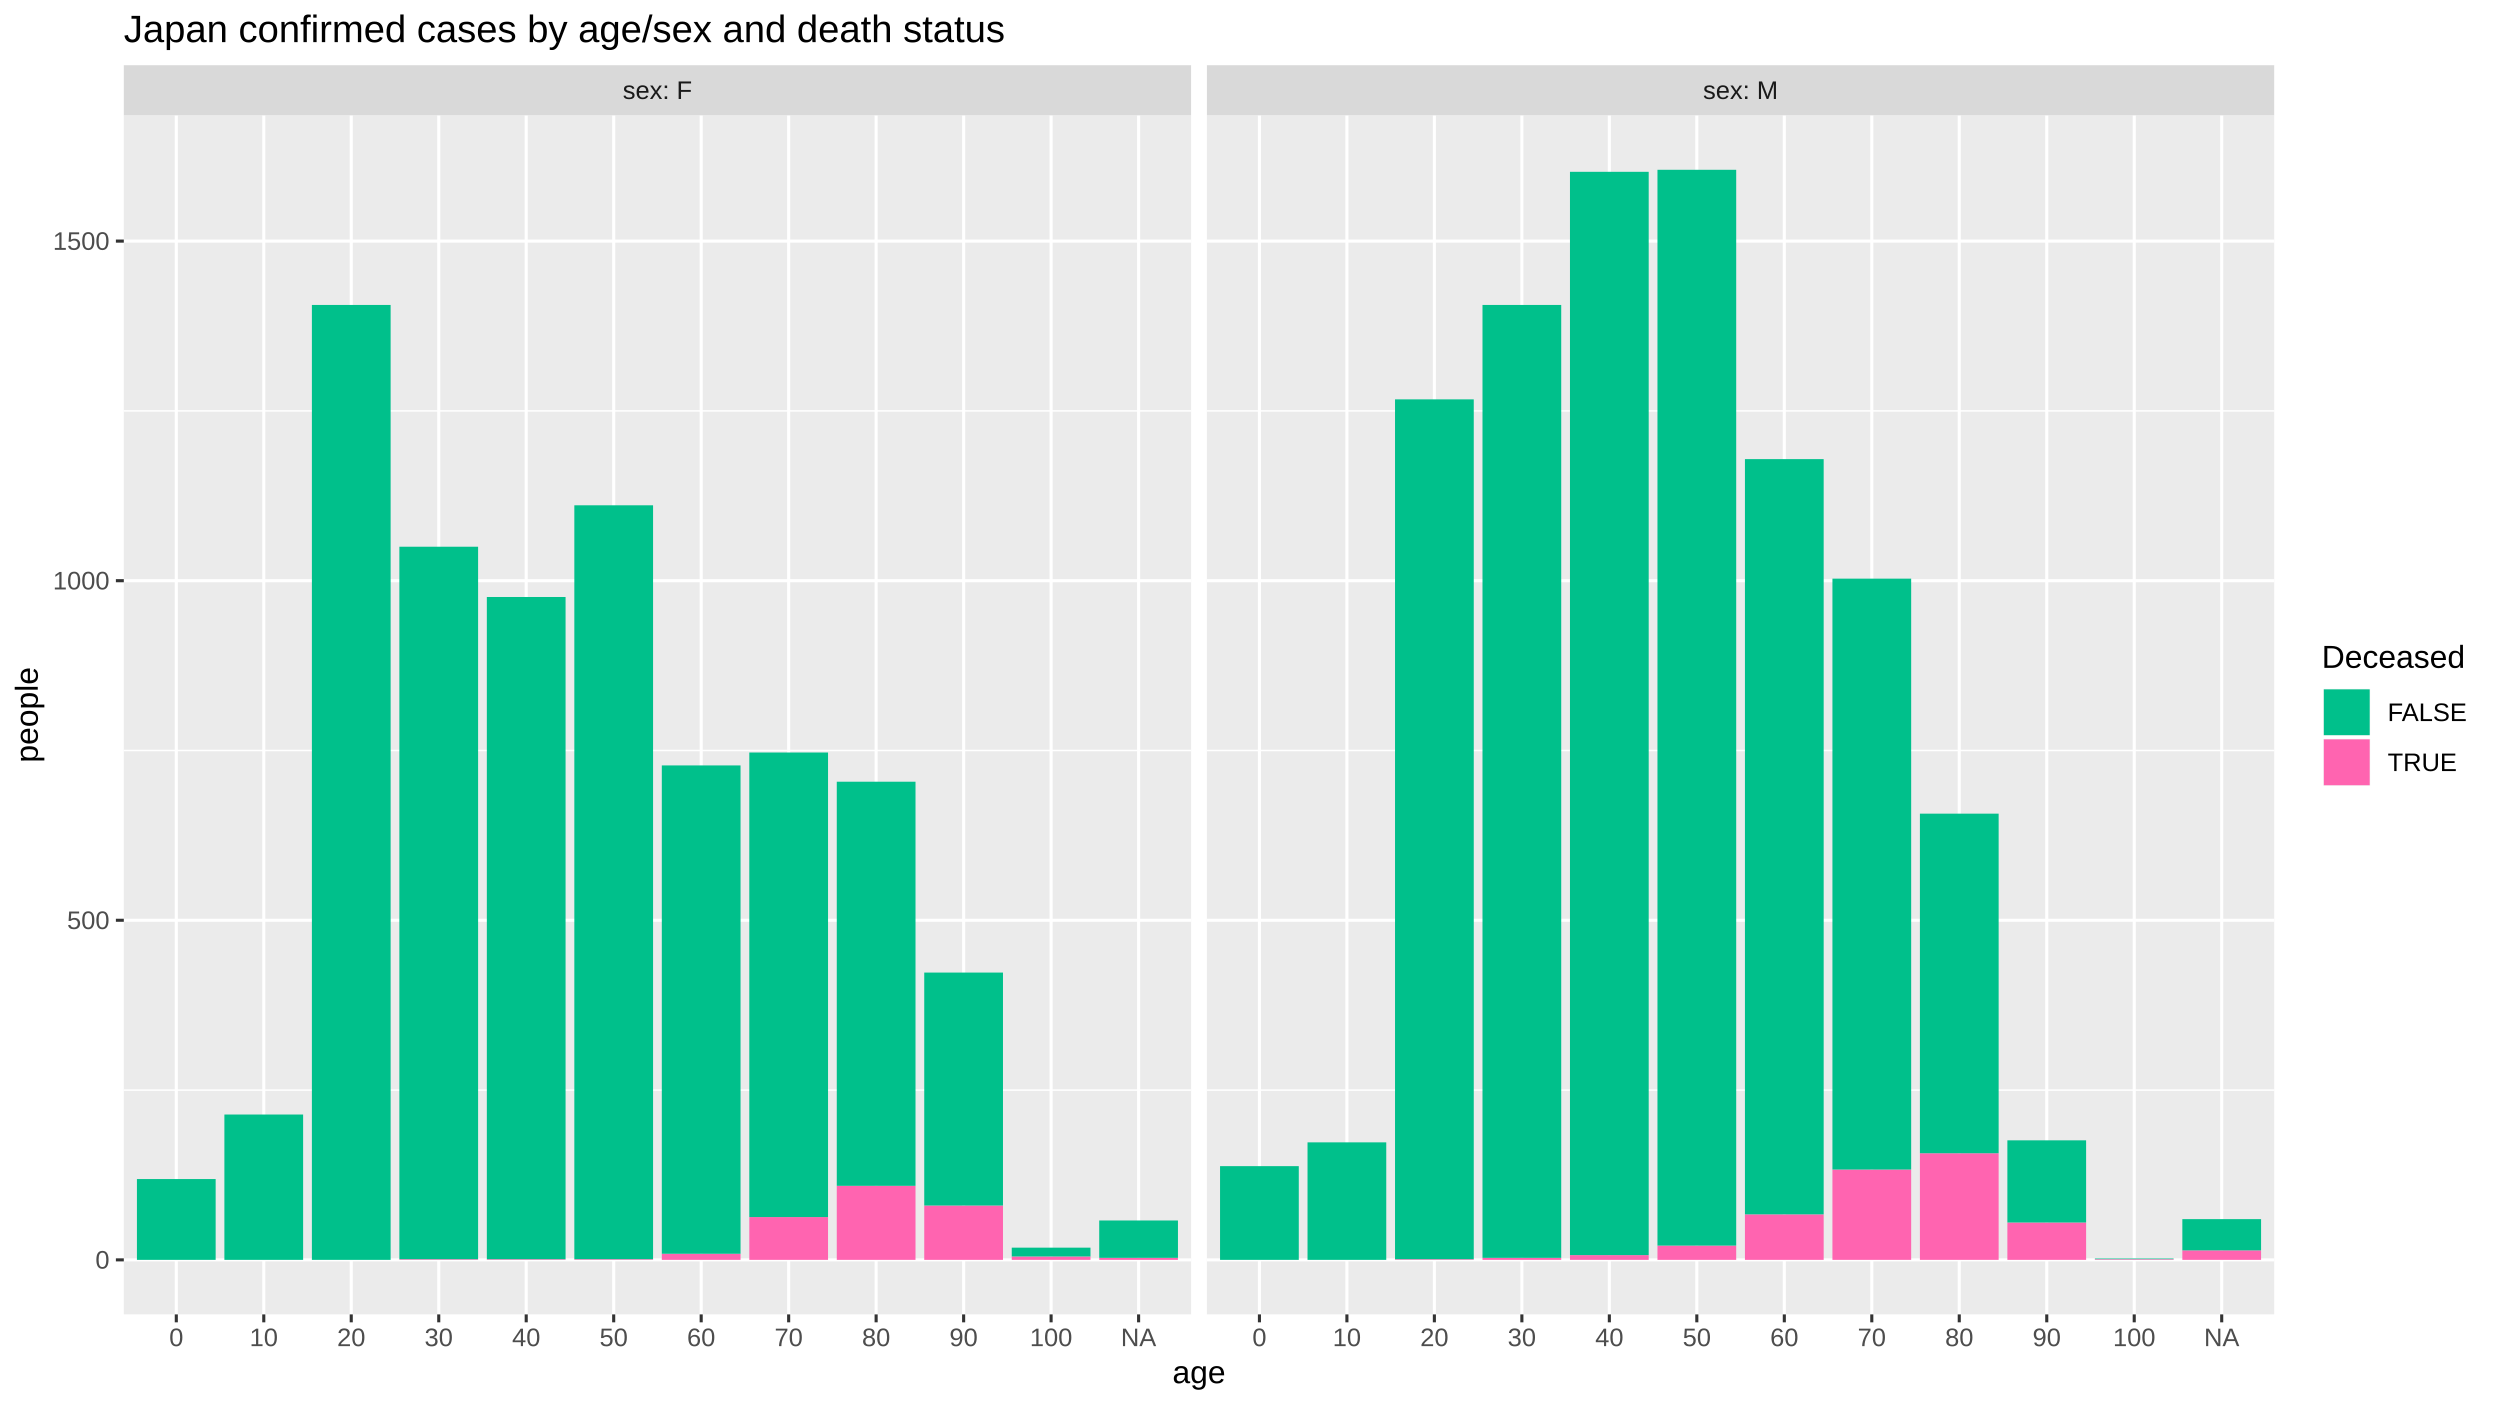
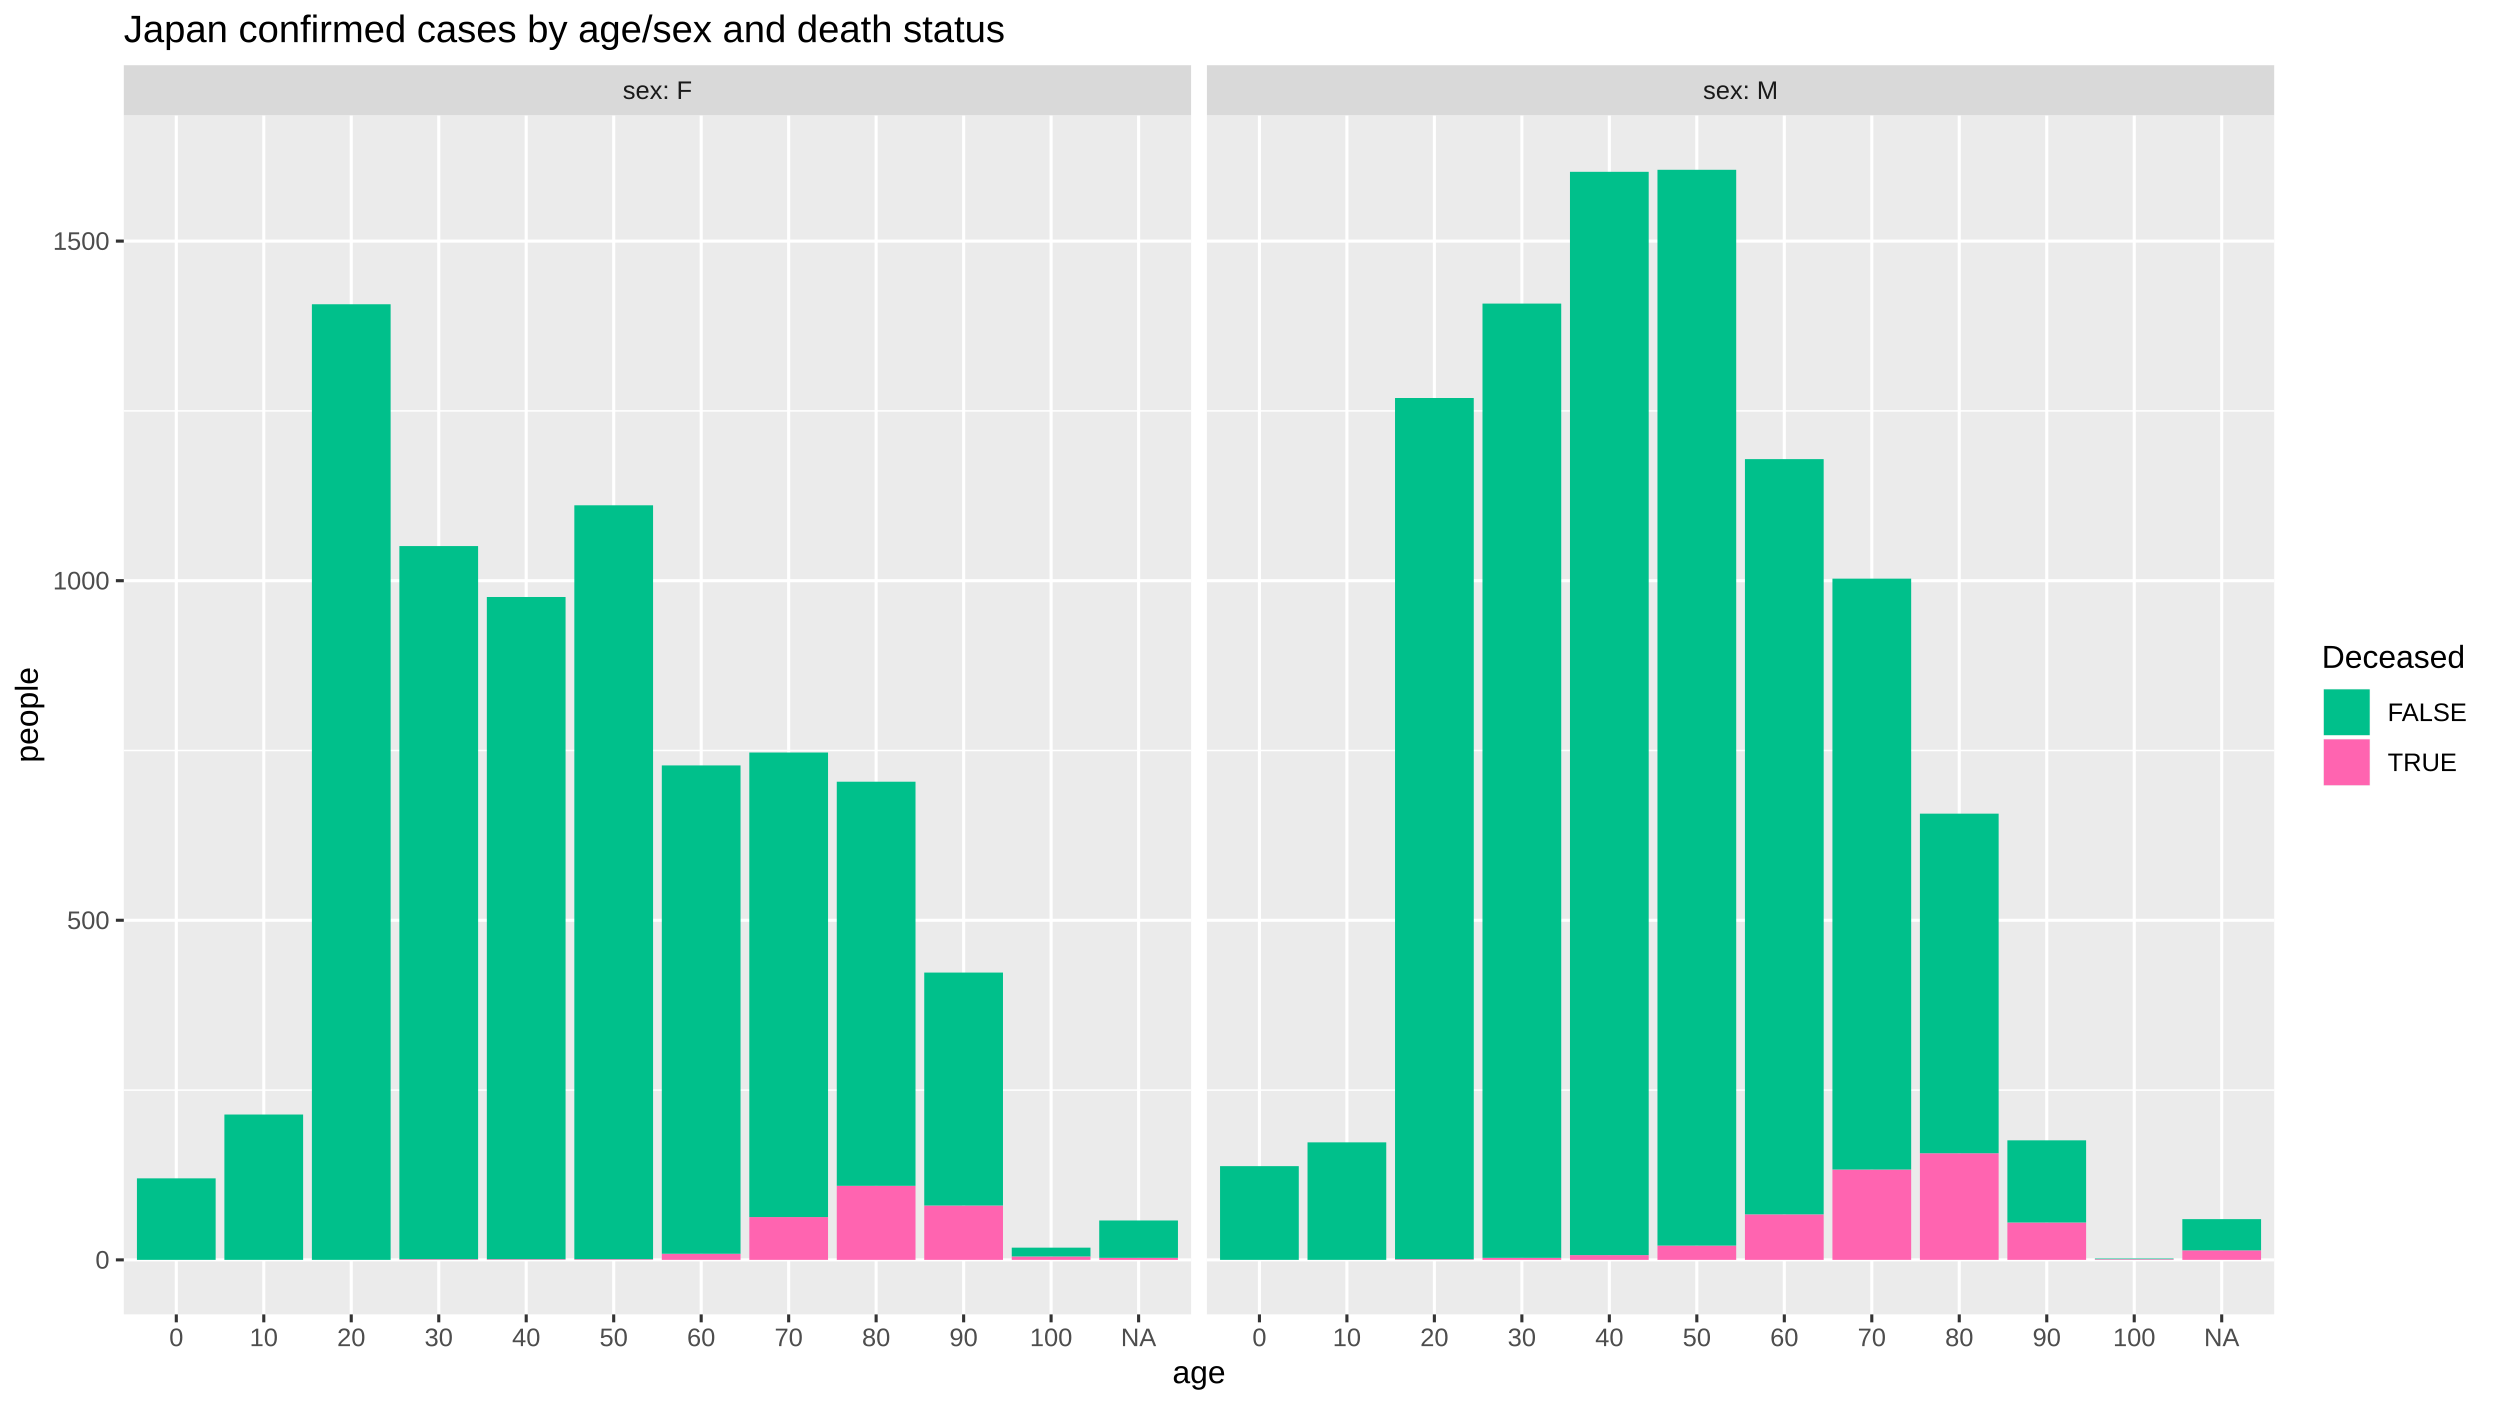
<svg xmlns="http://www.w3.org/2000/svg" viewBox="0 0 864.00 486.00">
  <defs>
    <style type="text/css">
    line, polyline, polygon, path, rect, circle {
      fill: none;
      stroke: #000000;
      stroke-linecap: round;
      stroke-linejoin: round;
      stroke-miterlimit: 10.00;
    }
  </style>
  </defs>
  <rect width="100%" height="100%" style="stroke: none; fill: #FFFFFF;" />
  <rect x="0.00" y="-0" width="864.00" height="486.00" style="stroke-width: 1.07; stroke: #FFFFFF; fill: #FFFFFF;" />
  <defs>
    <clipPath id="cpNDIuNzl8NDExLjY0fDQ1NC4yNXwzOS44NA==">
      <rect x="42.79" y="39.84" width="368.85" height="414.40" />
    </clipPath>
  </defs>
  <rect x="42.79" y="39.84" width="368.85" height="414.40" style="stroke-width: 1.07; stroke: none; fill: #EBEBEB;" clip-path="url(#cpNDIuNzl8NDExLjY0fDQ1NC4yNXwzOS44NA==)" />
  <polyline points="42.79,376.73 411.64,376.73 " style="stroke-width: 0.53; stroke: #FFFFFF; stroke-linecap: butt;" clip-path="url(#cpNDIuNzl8NDExLjY0fDQ1NC4yNXwzOS44NA==)" />
  <polyline points="42.79,259.37 411.64,259.37 " style="stroke-width: 0.53; stroke: #FFFFFF; stroke-linecap: butt;" clip-path="url(#cpNDIuNzl8NDExLjY0fDQ1NC4yNXwzOS44NA==)" />
  <polyline points="42.79,142.01 411.64,142.01 " style="stroke-width: 0.53; stroke: #FFFFFF; stroke-linecap: butt;" clip-path="url(#cpNDIuNzl8NDExLjY0fDQ1NC4yNXwzOS44NA==)" />
  <polyline points="42.79,435.41 411.64,435.41 " style="stroke-width: 1.07; stroke: #FFFFFF; stroke-linecap: butt;" clip-path="url(#cpNDIuNzl8NDExLjY0fDQ1NC4yNXwzOS44NA==)" />
  <polyline points="42.79,318.05 411.64,318.05 " style="stroke-width: 1.07; stroke: #FFFFFF; stroke-linecap: butt;" clip-path="url(#cpNDIuNzl8NDExLjY0fDQ1NC4yNXwzOS44NA==)" />
  <polyline points="42.79,200.69 411.64,200.69 " style="stroke-width: 1.07; stroke: #FFFFFF; stroke-linecap: butt;" clip-path="url(#cpNDIuNzl8NDExLjY0fDQ1NC4yNXwzOS44NA==)" />
  <polyline points="42.79,83.32 411.64,83.32 " style="stroke-width: 1.07; stroke: #FFFFFF; stroke-linecap: butt;" clip-path="url(#cpNDIuNzl8NDExLjY0fDQ1NC4yNXwzOS44NA==)" />
  <polyline points="60.93,454.25 60.93,39.84 " style="stroke-width: 1.07; stroke: #FFFFFF; stroke-linecap: butt;" clip-path="url(#cpNDIuNzl8NDExLjY0fDQ1NC4yNXwzOS44NA==)" />
  <polyline points="91.16,454.25 91.16,39.84 " style="stroke-width: 1.07; stroke: #FFFFFF; stroke-linecap: butt;" clip-path="url(#cpNDIuNzl8NDExLjY0fDQ1NC4yNXwzOS44NA==)" />
  <polyline points="121.39,454.25 121.39,39.84 " style="stroke-width: 1.07; stroke: #FFFFFF; stroke-linecap: butt;" clip-path="url(#cpNDIuNzl8NDExLjY0fDQ1NC4yNXwzOS44NA==)" />
  <polyline points="151.63,454.25 151.63,39.84 " style="stroke-width: 1.07; stroke: #FFFFFF; stroke-linecap: butt;" clip-path="url(#cpNDIuNzl8NDExLjY0fDQ1NC4yNXwzOS44NA==)" />
  <polyline points="181.86,454.25 181.86,39.84 " style="stroke-width: 1.07; stroke: #FFFFFF; stroke-linecap: butt;" clip-path="url(#cpNDIuNzl8NDExLjY0fDQ1NC4yNXwzOS44NA==)" />
  <polyline points="212.09,454.25 212.09,39.84 " style="stroke-width: 1.07; stroke: #FFFFFF; stroke-linecap: butt;" clip-path="url(#cpNDIuNzl8NDExLjY0fDQ1NC4yNXwzOS44NA==)" />
  <polyline points="242.33,454.25 242.33,39.84 " style="stroke-width: 1.07; stroke: #FFFFFF; stroke-linecap: butt;" clip-path="url(#cpNDIuNzl8NDExLjY0fDQ1NC4yNXwzOS44NA==)" />
  <polyline points="272.56,454.25 272.56,39.84 " style="stroke-width: 1.07; stroke: #FFFFFF; stroke-linecap: butt;" clip-path="url(#cpNDIuNzl8NDExLjY0fDQ1NC4yNXwzOS44NA==)" />
  <polyline points="302.79,454.25 302.79,39.84 " style="stroke-width: 1.07; stroke: #FFFFFF; stroke-linecap: butt;" clip-path="url(#cpNDIuNzl8NDExLjY0fDQ1NC4yNXwzOS44NA==)" />
  <polyline points="333.03,454.25 333.03,39.84 " style="stroke-width: 1.07; stroke: #FFFFFF; stroke-linecap: butt;" clip-path="url(#cpNDIuNzl8NDExLjY0fDQ1NC4yNXwzOS44NA==)" />
  <polyline points="363.26,454.25 363.26,39.84 " style="stroke-width: 1.07; stroke: #FFFFFF; stroke-linecap: butt;" clip-path="url(#cpNDIuNzl8NDExLjY0fDQ1NC4yNXwzOS44NA==)" />
  <polyline points="393.50,454.25 393.50,39.84 " style="stroke-width: 1.07; stroke: #FFFFFF; stroke-linecap: butt;" clip-path="url(#cpNDIuNzl8NDExLjY0fDQ1NC4yNXwzOS44NA==)" />
-   <rect x="47.32" y="407.48" width="27.21" height="27.93" style="stroke-width: 1.07; stroke: none; stroke-linecap: butt; fill: #00C08B;" clip-path="url(#cpNDIuNzl8NDExLjY0fDQ1NC4yNXwzOS44NA==)" />
+   <rect x="47.32" y="407.24" width="27.21" height="28.17" style="stroke-width: 1.07; stroke: none; stroke-linecap: butt; fill: #00C08B;" clip-path="url(#cpNDIuNzl8NDExLjY0fDQ1NC4yNXwzOS44NA==)" />
  <rect x="77.55" y="385.18" width="27.21" height="50.23" style="stroke-width: 1.07; stroke: none; stroke-linecap: butt; fill: #00C08B;" clip-path="url(#cpNDIuNzl8NDExLjY0fDQ1NC4yNXwzOS44NA==)" />
-   <rect x="107.79" y="105.39" width="27.21" height="330.02" style="stroke-width: 1.07; stroke: none; stroke-linecap: butt; fill: #00C08B;" clip-path="url(#cpNDIuNzl8NDExLjY0fDQ1NC4yNXwzOS44NA==)" />
+   <rect x="107.79" y="105.15" width="27.21" height="330.26" style="stroke-width: 1.07; stroke: none; stroke-linecap: butt; fill: #00C08B;" clip-path="url(#cpNDIuNzl8NDExLjY0fDQ1NC4yNXwzOS44NA==)" />
  <rect x="138.02" y="435.18" width="27.21" height="0.23" style="stroke-width: 1.07; stroke: none; stroke-linecap: butt; fill: #FF64B0;" clip-path="url(#cpNDIuNzl8NDExLjY0fDQ1NC4yNXwzOS44NA==)" />
-   <rect x="138.02" y="188.95" width="27.21" height="246.23" style="stroke-width: 1.07; stroke: none; stroke-linecap: butt; fill: #00C08B;" clip-path="url(#cpNDIuNzl8NDExLjY0fDQ1NC4yNXwzOS44NA==)" />
+   <rect x="138.02" y="188.72" width="27.21" height="246.46" style="stroke-width: 1.07; stroke: none; stroke-linecap: butt; fill: #00C08B;" clip-path="url(#cpNDIuNzl8NDExLjY0fDQ1NC4yNXwzOS44NA==)" />
  <rect x="168.25" y="435.18" width="27.21" height="0.23" style="stroke-width: 1.07; stroke: none; stroke-linecap: butt; fill: #FF64B0;" clip-path="url(#cpNDIuNzl8NDExLjY0fDQ1NC4yNXwzOS44NA==)" />
  <rect x="168.25" y="206.32" width="27.21" height="228.86" style="stroke-width: 1.07; stroke: none; stroke-linecap: butt; fill: #00C08B;" clip-path="url(#cpNDIuNzl8NDExLjY0fDQ1NC4yNXwzOS44NA==)" />
  <rect x="198.49" y="435.18" width="27.21" height="0.23" style="stroke-width: 1.07; stroke: none; stroke-linecap: butt; fill: #FF64B0;" clip-path="url(#cpNDIuNzl8NDExLjY0fDQ1NC4yNXwzOS44NA==)" />
  <rect x="198.49" y="174.63" width="27.21" height="260.54" style="stroke-width: 1.07; stroke: none; stroke-linecap: butt; fill: #00C08B;" clip-path="url(#cpNDIuNzl8NDExLjY0fDQ1NC4yNXwzOS44NA==)" />
  <rect x="228.72" y="433.30" width="27.21" height="2.11" style="stroke-width: 1.07; stroke: none; stroke-linecap: butt; fill: #FF64B0;" clip-path="url(#cpNDIuNzl8NDExLjY0fDQ1NC4yNXwzOS44NA==)" />
  <rect x="228.72" y="264.53" width="27.21" height="168.77" style="stroke-width: 1.07; stroke: none; stroke-linecap: butt; fill: #00C08B;" clip-path="url(#cpNDIuNzl8NDExLjY0fDQ1NC4yNXwzOS44NA==)" />
  <rect x="258.96" y="420.62" width="27.21" height="14.79" style="stroke-width: 1.07; stroke: none; stroke-linecap: butt; fill: #FF64B0;" clip-path="url(#cpNDIuNzl8NDExLjY0fDQ1NC4yNXwzOS44NA==)" />
  <rect x="258.96" y="260.07" width="27.21" height="160.55" style="stroke-width: 1.07; stroke: none; stroke-linecap: butt; fill: #00C08B;" clip-path="url(#cpNDIuNzl8NDExLjY0fDQ1NC4yNXwzOS44NA==)" />
  <rect x="289.19" y="409.83" width="27.21" height="25.58" style="stroke-width: 1.07; stroke: none; stroke-linecap: butt; fill: #FF64B0;" clip-path="url(#cpNDIuNzl8NDExLjY0fDQ1NC4yNXwzOS44NA==)" />
  <rect x="289.19" y="270.16" width="27.21" height="139.66" style="stroke-width: 1.07; stroke: none; stroke-linecap: butt; fill: #00C08B;" clip-path="url(#cpNDIuNzl8NDExLjY0fDQ1NC4yNXwzOS44NA==)" />
  <rect x="319.42" y="416.63" width="27.21" height="18.78" style="stroke-width: 1.07; stroke: none; stroke-linecap: butt; fill: #FF64B0;" clip-path="url(#cpNDIuNzl8NDExLjY0fDQ1NC4yNXwzOS44NA==)" />
  <rect x="319.42" y="336.12" width="27.21" height="80.51" style="stroke-width: 1.07; stroke: none; stroke-linecap: butt; fill: #00C08B;" clip-path="url(#cpNDIuNzl8NDExLjY0fDQ1NC4yNXwzOS44NA==)" />
  <rect x="349.66" y="434.24" width="27.21" height="1.17" style="stroke-width: 1.07; stroke: none; stroke-linecap: butt; fill: #FF64B0;" clip-path="url(#cpNDIuNzl8NDExLjY0fDQ1NC4yNXwzOS44NA==)" />
  <rect x="349.66" y="431.19" width="27.21" height="3.05" style="stroke-width: 1.07; stroke: none; stroke-linecap: butt; fill: #00C08B;" clip-path="url(#cpNDIuNzl8NDExLjY0fDQ1NC4yNXwzOS44NA==)" />
  <rect x="379.89" y="434.71" width="27.21" height="0.70" style="stroke-width: 1.07; stroke: none; stroke-linecap: butt; fill: #FF64B0;" clip-path="url(#cpNDIuNzl8NDExLjY0fDQ1NC4yNXwzOS44NA==)" />
  <rect x="379.89" y="421.80" width="27.21" height="12.91" style="stroke-width: 1.07; stroke: none; stroke-linecap: butt; fill: #00C08B;" clip-path="url(#cpNDIuNzl8NDExLjY0fDQ1NC4yNXwzOS44NA==)" />
  <defs>
    <clipPath id="cpMC4wMHw4NjQuMDB8NDg2LjAwfDAuMDA=">
      <rect x="0.00" y="0.00" width="864.00" height="486.00" />
    </clipPath>
  </defs>
  <defs>
    <clipPath id="cpNDE3LjExfDc4NS45N3w0NTQuMjV8MzkuODQ=">
      <rect x="417.11" y="39.84" width="368.85" height="414.40" />
    </clipPath>
  </defs>
  <rect x="417.11" y="39.84" width="368.85" height="414.40" style="stroke-width: 1.07; stroke: none; fill: #EBEBEB;" clip-path="url(#cpNDE3LjExfDc4NS45N3w0NTQuMjV8MzkuODQ=)" />
  <polyline points="417.11,376.73 785.97,376.73 " style="stroke-width: 0.53; stroke: #FFFFFF; stroke-linecap: butt;" clip-path="url(#cpNDE3LjExfDc4NS45N3w0NTQuMjV8MzkuODQ=)" />
  <polyline points="417.11,259.37 785.97,259.37 " style="stroke-width: 0.53; stroke: #FFFFFF; stroke-linecap: butt;" clip-path="url(#cpNDE3LjExfDc4NS45N3w0NTQuMjV8MzkuODQ=)" />
  <polyline points="417.11,142.01 785.97,142.01 " style="stroke-width: 0.53; stroke: #FFFFFF; stroke-linecap: butt;" clip-path="url(#cpNDE3LjExfDc4NS45N3w0NTQuMjV8MzkuODQ=)" />
  <polyline points="417.11,435.41 785.97,435.41 " style="stroke-width: 1.07; stroke: #FFFFFF; stroke-linecap: butt;" clip-path="url(#cpNDE3LjExfDc4NS45N3w0NTQuMjV8MzkuODQ=)" />
  <polyline points="417.11,318.05 785.97,318.05 " style="stroke-width: 1.07; stroke: #FFFFFF; stroke-linecap: butt;" clip-path="url(#cpNDE3LjExfDc4NS45N3w0NTQuMjV8MzkuODQ=)" />
  <polyline points="417.11,200.69 785.97,200.69 " style="stroke-width: 1.07; stroke: #FFFFFF; stroke-linecap: butt;" clip-path="url(#cpNDE3LjExfDc4NS45N3w0NTQuMjV8MzkuODQ=)" />
  <polyline points="417.11,83.32 785.97,83.32 " style="stroke-width: 1.07; stroke: #FFFFFF; stroke-linecap: butt;" clip-path="url(#cpNDE3LjExfDc4NS45N3w0NTQuMjV8MzkuODQ=)" />
  <polyline points="435.26,454.25 435.26,39.84 " style="stroke-width: 1.07; stroke: #FFFFFF; stroke-linecap: butt;" clip-path="url(#cpNDE3LjExfDc4NS45N3w0NTQuMjV8MzkuODQ=)" />
  <polyline points="465.49,454.25 465.49,39.84 " style="stroke-width: 1.07; stroke: #FFFFFF; stroke-linecap: butt;" clip-path="url(#cpNDE3LjExfDc4NS45N3w0NTQuMjV8MzkuODQ=)" />
  <polyline points="495.72,454.25 495.72,39.84 " style="stroke-width: 1.07; stroke: #FFFFFF; stroke-linecap: butt;" clip-path="url(#cpNDE3LjExfDc4NS45N3w0NTQuMjV8MzkuODQ=)" />
  <polyline points="525.96,454.25 525.96,39.84 " style="stroke-width: 1.07; stroke: #FFFFFF; stroke-linecap: butt;" clip-path="url(#cpNDE3LjExfDc4NS45N3w0NTQuMjV8MzkuODQ=)" />
  <polyline points="556.19,454.25 556.19,39.84 " style="stroke-width: 1.07; stroke: #FFFFFF; stroke-linecap: butt;" clip-path="url(#cpNDE3LjExfDc4NS45N3w0NTQuMjV8MzkuODQ=)" />
  <polyline points="586.42,454.25 586.42,39.84 " style="stroke-width: 1.07; stroke: #FFFFFF; stroke-linecap: butt;" clip-path="url(#cpNDE3LjExfDc4NS45N3w0NTQuMjV8MzkuODQ=)" />
  <polyline points="616.66,454.25 616.66,39.84 " style="stroke-width: 1.07; stroke: #FFFFFF; stroke-linecap: butt;" clip-path="url(#cpNDE3LjExfDc4NS45N3w0NTQuMjV8MzkuODQ=)" />
  <polyline points="646.89,454.25 646.89,39.84 " style="stroke-width: 1.07; stroke: #FFFFFF; stroke-linecap: butt;" clip-path="url(#cpNDE3LjExfDc4NS45N3w0NTQuMjV8MzkuODQ=)" />
  <polyline points="677.12,454.25 677.12,39.84 " style="stroke-width: 1.07; stroke: #FFFFFF; stroke-linecap: butt;" clip-path="url(#cpNDE3LjExfDc4NS45N3w0NTQuMjV8MzkuODQ=)" />
  <polyline points="707.36,454.25 707.36,39.84 " style="stroke-width: 1.07; stroke: #FFFFFF; stroke-linecap: butt;" clip-path="url(#cpNDE3LjExfDc4NS45N3w0NTQuMjV8MzkuODQ=)" />
  <polyline points="737.59,454.25 737.59,39.84 " style="stroke-width: 1.07; stroke: #FFFFFF; stroke-linecap: butt;" clip-path="url(#cpNDE3LjExfDc4NS45N3w0NTQuMjV8MzkuODQ=)" />
  <polyline points="767.82,454.25 767.82,39.84 " style="stroke-width: 1.07; stroke: #FFFFFF; stroke-linecap: butt;" clip-path="url(#cpNDE3LjExfDc4NS45N3w0NTQuMjV8MzkuODQ=)" />
  <rect x="421.65" y="403.02" width="27.21" height="32.39" style="stroke-width: 1.07; stroke: none; stroke-linecap: butt; fill: #00C08B;" clip-path="url(#cpNDE3LjExfDc4NS45N3w0NTQuMjV8MzkuODQ=)" />
  <rect x="451.88" y="394.80" width="27.21" height="40.61" style="stroke-width: 1.07; stroke: none; stroke-linecap: butt; fill: #00C08B;" clip-path="url(#cpNDE3LjExfDc4NS45N3w0NTQuMjV8MzkuODQ=)" />
  <rect x="482.12" y="435.18" width="27.21" height="0.23" style="stroke-width: 1.07; stroke: none; stroke-linecap: butt; fill: #FF64B0;" clip-path="url(#cpNDE3LjExfDc4NS45N3w0NTQuMjV8MzkuODQ=)" />
-   <rect x="482.12" y="138.02" width="27.21" height="297.16" style="stroke-width: 1.07; stroke: none; stroke-linecap: butt; fill: #00C08B;" clip-path="url(#cpNDE3LjExfDc4NS45N3w0NTQuMjV8MzkuODQ=)" />
+   <rect x="482.12" y="137.55" width="27.21" height="297.63" style="stroke-width: 1.07; stroke: none; stroke-linecap: butt; fill: #00C08B;" clip-path="url(#cpNDE3LjExfDc4NS45N3w0NTQuMjV8MzkuODQ=)" />
  <rect x="512.35" y="434.71" width="27.21" height="0.70" style="stroke-width: 1.07; stroke: none; stroke-linecap: butt; fill: #FF64B0;" clip-path="url(#cpNDE3LjExfDc4NS45N3w0NTQuMjV8MzkuODQ=)" />
-   <rect x="512.35" y="105.39" width="27.21" height="329.32" style="stroke-width: 1.07; stroke: none; stroke-linecap: butt; fill: #00C08B;" clip-path="url(#cpNDE3LjExfDc4NS45N3w0NTQuMjV8MzkuODQ=)" />
+   <rect x="512.35" y="104.92" width="27.21" height="329.79" style="stroke-width: 1.07; stroke: none; stroke-linecap: butt; fill: #00C08B;" clip-path="url(#cpNDE3LjExfDc4NS45N3w0NTQuMjV8MzkuODQ=)" />
  <rect x="542.58" y="433.77" width="27.21" height="1.64" style="stroke-width: 1.07; stroke: none; stroke-linecap: butt; fill: #FF64B0;" clip-path="url(#cpNDE3LjExfDc4NS45N3w0NTQuMjV8MzkuODQ=)" />
  <rect x="542.58" y="59.38" width="27.21" height="374.38" style="stroke-width: 1.07; stroke: none; stroke-linecap: butt; fill: #00C08B;" clip-path="url(#cpNDE3LjExfDc4NS45N3w0NTQuMjV8MzkuODQ=)" />
  <rect x="572.82" y="430.48" width="27.21" height="4.93" style="stroke-width: 1.07; stroke: none; stroke-linecap: butt; fill: #FF64B0;" clip-path="url(#cpNDE3LjExfDc4NS45N3w0NTQuMjV8MzkuODQ=)" />
  <rect x="572.82" y="58.68" width="27.21" height="371.80" style="stroke-width: 1.07; stroke: none; stroke-linecap: butt; fill: #00C08B;" clip-path="url(#cpNDE3LjExfDc4NS45N3w0NTQuMjV8MzkuODQ=)" />
  <rect x="603.05" y="419.68" width="27.21" height="15.73" style="stroke-width: 1.07; stroke: none; stroke-linecap: butt; fill: #FF64B0;" clip-path="url(#cpNDE3LjExfDc4NS45N3w0NTQuMjV8MzkuODQ=)" />
  <rect x="603.05" y="158.67" width="27.21" height="261.01" style="stroke-width: 1.07; stroke: none; stroke-linecap: butt; fill: #00C08B;" clip-path="url(#cpNDE3LjExfDc4NS45N3w0NTQuMjV8MzkuODQ=)" />
  <rect x="633.29" y="404.19" width="27.21" height="31.22" style="stroke-width: 1.07; stroke: none; stroke-linecap: butt; fill: #FF64B0;" clip-path="url(#cpNDE3LjExfDc4NS45N3w0NTQuMjV8MzkuODQ=)" />
  <rect x="633.29" y="199.98" width="27.21" height="204.21" style="stroke-width: 1.07; stroke: none; stroke-linecap: butt; fill: #00C08B;" clip-path="url(#cpNDE3LjExfDc4NS45N3w0NTQuMjV8MzkuODQ=)" />
  <rect x="663.52" y="398.56" width="27.21" height="36.85" style="stroke-width: 1.07; stroke: none; stroke-linecap: butt; fill: #FF64B0;" clip-path="url(#cpNDE3LjExfDc4NS45N3w0NTQuMjV8MzkuODQ=)" />
  <rect x="663.52" y="281.20" width="27.21" height="117.36" style="stroke-width: 1.07; stroke: none; stroke-linecap: butt; fill: #00C08B;" clip-path="url(#cpNDE3LjExfDc4NS45N3w0NTQuMjV8MzkuODQ=)" />
  <rect x="693.75" y="422.50" width="27.21" height="12.91" style="stroke-width: 1.07; stroke: none; stroke-linecap: butt; fill: #FF64B0;" clip-path="url(#cpNDE3LjExfDc4NS45N3w0NTQuMjV8MzkuODQ=)" />
  <rect x="693.75" y="394.10" width="27.21" height="28.40" style="stroke-width: 1.07; stroke: none; stroke-linecap: butt; fill: #00C08B;" clip-path="url(#cpNDE3LjExfDc4NS45N3w0NTQuMjV8MzkuODQ=)" />
  <rect x="723.99" y="435.18" width="27.21" height="0.23" style="stroke-width: 1.07; stroke: none; stroke-linecap: butt; fill: #FF64B0;" clip-path="url(#cpNDE3LjExfDc4NS45N3w0NTQuMjV8MzkuODQ=)" />
  <rect x="723.99" y="434.94" width="27.21" height="0.23" style="stroke-width: 1.07; stroke: none; stroke-linecap: butt; fill: #00C08B;" clip-path="url(#cpNDE3LjExfDc4NS45N3w0NTQuMjV8MzkuODQ=)" />
  <rect x="754.22" y="432.12" width="27.21" height="3.29" style="stroke-width: 1.07; stroke: none; stroke-linecap: butt; fill: #FF64B0;" clip-path="url(#cpNDE3LjExfDc4NS45N3w0NTQuMjV8MzkuODQ=)" />
  <rect x="754.22" y="421.33" width="27.21" height="10.80" style="stroke-width: 1.07; stroke: none; stroke-linecap: butt; fill: #00C08B;" clip-path="url(#cpNDE3LjExfDc4NS45N3w0NTQuMjV8MzkuODQ=)" />
  <defs>
    <clipPath id="cpMC4wMHw4NjQuMDB8NDg2LjAwfDAuMDA=">
      <rect x="0.00" y="0.00" width="864.00" height="486.00" />
    </clipPath>
  </defs>
  <defs>
    <clipPath id="cpNDIuNzl8NDExLjY0fDM5Ljg0fDIyLjUz">
      <rect x="42.79" y="22.53" width="368.85" height="17.31" />
    </clipPath>
  </defs>
  <rect x="42.79" y="22.53" width="368.85" height="17.31" style="stroke-width: 1.07; stroke: none; fill: #D9D9D9;" clip-path="url(#cpNDIuNzl8NDExLjY0fDM5Ljg0fDIyLjUz)" />
  <g clip-path="url(#cpNDIuNzl8NDExLjY0fDM5Ljg0fDIyLjUz)">
    <text x="215.23" y="34.21" style="font-size: 8.80px; fill: #1A1A1A; font-family: Liberation Sans;" textLength="23.96px" lengthAdjust="spacingAndGlyphs">sex: F</text>
  </g>
  <defs>
    <clipPath id="cpMC4wMHw4NjQuMDB8NDg2LjAwfDAuMDA=">
      <rect x="0.00" y="0.00" width="864.00" height="486.00" />
    </clipPath>
  </defs>
  <defs>
    <clipPath id="cpNDE3LjExfDc4NS45N3wzOS44NHwyMi41Mw==">
      <rect x="417.11" y="22.53" width="368.85" height="17.31" />
    </clipPath>
  </defs>
  <rect x="417.11" y="22.53" width="368.85" height="17.31" style="stroke-width: 1.07; stroke: none; fill: #D9D9D9;" clip-path="url(#cpNDE3LjExfDc4NS45N3wzOS44NHwyMi41Mw==)" />
  <g clip-path="url(#cpNDE3LjExfDc4NS45N3wzOS44NHwyMi41Mw==)">
    <text x="588.58" y="34.21" style="font-size: 8.80px; fill: #1A1A1A; font-family: Liberation Sans;" textLength="25.91px" lengthAdjust="spacingAndGlyphs">sex: M</text>
  </g>
  <defs>
    <clipPath id="cpMC4wMHw4NjQuMDB8NDg2LjAwfDAuMDA=">
      <rect x="0.00" y="0.00" width="864.00" height="486.00" />
    </clipPath>
  </defs>
  <polyline points="60.93,456.99 60.93,454.25 " style="stroke-width: 1.07; stroke: #333333; stroke-linecap: butt;" clip-path="url(#cpMC4wMHw4NjQuMDB8NDg2LjAwfDAuMDA=)" />
  <polyline points="91.16,456.99 91.16,454.25 " style="stroke-width: 1.07; stroke: #333333; stroke-linecap: butt;" clip-path="url(#cpMC4wMHw4NjQuMDB8NDg2LjAwfDAuMDA=)" />
  <polyline points="121.39,456.99 121.39,454.25 " style="stroke-width: 1.07; stroke: #333333; stroke-linecap: butt;" clip-path="url(#cpMC4wMHw4NjQuMDB8NDg2LjAwfDAuMDA=)" />
  <polyline points="151.63,456.99 151.63,454.25 " style="stroke-width: 1.07; stroke: #333333; stroke-linecap: butt;" clip-path="url(#cpMC4wMHw4NjQuMDB8NDg2LjAwfDAuMDA=)" />
  <polyline points="181.86,456.99 181.86,454.25 " style="stroke-width: 1.07; stroke: #333333; stroke-linecap: butt;" clip-path="url(#cpMC4wMHw4NjQuMDB8NDg2LjAwfDAuMDA=)" />
  <polyline points="212.09,456.99 212.09,454.25 " style="stroke-width: 1.07; stroke: #333333; stroke-linecap: butt;" clip-path="url(#cpMC4wMHw4NjQuMDB8NDg2LjAwfDAuMDA=)" />
  <polyline points="242.33,456.99 242.33,454.25 " style="stroke-width: 1.07; stroke: #333333; stroke-linecap: butt;" clip-path="url(#cpMC4wMHw4NjQuMDB8NDg2LjAwfDAuMDA=)" />
  <polyline points="272.56,456.99 272.56,454.25 " style="stroke-width: 1.07; stroke: #333333; stroke-linecap: butt;" clip-path="url(#cpMC4wMHw4NjQuMDB8NDg2LjAwfDAuMDA=)" />
  <polyline points="302.79,456.99 302.79,454.25 " style="stroke-width: 1.07; stroke: #333333; stroke-linecap: butt;" clip-path="url(#cpMC4wMHw4NjQuMDB8NDg2LjAwfDAuMDA=)" />
  <polyline points="333.03,456.99 333.03,454.25 " style="stroke-width: 1.07; stroke: #333333; stroke-linecap: butt;" clip-path="url(#cpMC4wMHw4NjQuMDB8NDg2LjAwfDAuMDA=)" />
  <polyline points="363.26,456.99 363.26,454.25 " style="stroke-width: 1.07; stroke: #333333; stroke-linecap: butt;" clip-path="url(#cpMC4wMHw4NjQuMDB8NDg2LjAwfDAuMDA=)" />
  <polyline points="393.50,456.99 393.50,454.25 " style="stroke-width: 1.07; stroke: #333333; stroke-linecap: butt;" clip-path="url(#cpMC4wMHw4NjQuMDB8NDg2LjAwfDAuMDA=)" />
  <g clip-path="url(#cpMC4wMHw4NjQuMDB8NDg2LjAwfDAuMDA=)">
    <text x="58.48" y="465.23" style="font-size: 8.80px; fill: #4D4D4D; font-family: Liberation Sans;" textLength="4.89px" lengthAdjust="spacingAndGlyphs">0</text>
  </g>
  <g clip-path="url(#cpMC4wMHw4NjQuMDB8NDg2LjAwfDAuMDA=)">
    <text x="86.27" y="465.23" style="font-size: 8.80px; fill: #4D4D4D; font-family: Liberation Sans;" textLength="9.79px" lengthAdjust="spacingAndGlyphs">10</text>
  </g>
  <g clip-path="url(#cpMC4wMHw4NjQuMDB8NDg2LjAwfDAuMDA=)">
    <text x="116.50" y="465.23" style="font-size: 8.80px; fill: #4D4D4D; font-family: Liberation Sans;" textLength="9.79px" lengthAdjust="spacingAndGlyphs">20</text>
  </g>
  <g clip-path="url(#cpMC4wMHw4NjQuMDB8NDg2LjAwfDAuMDA=)">
    <text x="146.73" y="465.23" style="font-size: 8.80px; fill: #4D4D4D; font-family: Liberation Sans;" textLength="9.79px" lengthAdjust="spacingAndGlyphs">30</text>
  </g>
  <g clip-path="url(#cpMC4wMHw4NjQuMDB8NDg2LjAwfDAuMDA=)">
    <text x="176.97" y="465.23" style="font-size: 8.80px; fill: #4D4D4D; font-family: Liberation Sans;" textLength="9.79px" lengthAdjust="spacingAndGlyphs">40</text>
  </g>
  <g clip-path="url(#cpMC4wMHw4NjQuMDB8NDg2LjAwfDAuMDA=)">
    <text x="207.20" y="465.23" style="font-size: 8.80px; fill: #4D4D4D; font-family: Liberation Sans;" textLength="9.79px" lengthAdjust="spacingAndGlyphs">50</text>
  </g>
  <g clip-path="url(#cpMC4wMHw4NjQuMDB8NDg2LjAwfDAuMDA=)">
    <text x="237.43" y="465.23" style="font-size: 8.80px; fill: #4D4D4D; font-family: Liberation Sans;" textLength="9.79px" lengthAdjust="spacingAndGlyphs">60</text>
  </g>
  <g clip-path="url(#cpMC4wMHw4NjQuMDB8NDg2LjAwfDAuMDA=)">
    <text x="267.67" y="465.23" style="font-size: 8.80px; fill: #4D4D4D; font-family: Liberation Sans;" textLength="9.79px" lengthAdjust="spacingAndGlyphs">70</text>
  </g>
  <g clip-path="url(#cpMC4wMHw4NjQuMDB8NDg2LjAwfDAuMDA=)">
    <text x="297.90" y="465.23" style="font-size: 8.80px; fill: #4D4D4D; font-family: Liberation Sans;" textLength="9.79px" lengthAdjust="spacingAndGlyphs">80</text>
  </g>
  <g clip-path="url(#cpMC4wMHw4NjQuMDB8NDg2LjAwfDAuMDA=)">
    <text x="328.13" y="465.23" style="font-size: 8.80px; fill: #4D4D4D; font-family: Liberation Sans;" textLength="9.79px" lengthAdjust="spacingAndGlyphs">90</text>
  </g>
  <g clip-path="url(#cpMC4wMHw4NjQuMDB8NDg2LjAwfDAuMDA=)">
    <text x="355.92" y="465.23" style="font-size: 8.80px; fill: #4D4D4D; font-family: Liberation Sans;" textLength="14.68px" lengthAdjust="spacingAndGlyphs">100</text>
  </g>
  <g clip-path="url(#cpMC4wMHw4NjQuMDB8NDg2LjAwfDAuMDA=)">
    <text x="387.38" y="465.23" style="font-size: 8.80px; fill: #4D4D4D; font-family: Liberation Sans;" textLength="12.22px" lengthAdjust="spacingAndGlyphs">NA</text>
  </g>
  <polyline points="435.26,456.99 435.26,454.25 " style="stroke-width: 1.07; stroke: #333333; stroke-linecap: butt;" clip-path="url(#cpMC4wMHw4NjQuMDB8NDg2LjAwfDAuMDA=)" />
  <polyline points="465.49,456.99 465.49,454.25 " style="stroke-width: 1.07; stroke: #333333; stroke-linecap: butt;" clip-path="url(#cpMC4wMHw4NjQuMDB8NDg2LjAwfDAuMDA=)" />
  <polyline points="495.72,456.99 495.72,454.25 " style="stroke-width: 1.07; stroke: #333333; stroke-linecap: butt;" clip-path="url(#cpMC4wMHw4NjQuMDB8NDg2LjAwfDAuMDA=)" />
  <polyline points="525.96,456.99 525.96,454.25 " style="stroke-width: 1.07; stroke: #333333; stroke-linecap: butt;" clip-path="url(#cpMC4wMHw4NjQuMDB8NDg2LjAwfDAuMDA=)" />
  <polyline points="556.19,456.99 556.19,454.25 " style="stroke-width: 1.07; stroke: #333333; stroke-linecap: butt;" clip-path="url(#cpMC4wMHw4NjQuMDB8NDg2LjAwfDAuMDA=)" />
  <polyline points="586.42,456.99 586.42,454.25 " style="stroke-width: 1.07; stroke: #333333; stroke-linecap: butt;" clip-path="url(#cpMC4wMHw4NjQuMDB8NDg2LjAwfDAuMDA=)" />
  <polyline points="616.66,456.99 616.66,454.25 " style="stroke-width: 1.07; stroke: #333333; stroke-linecap: butt;" clip-path="url(#cpMC4wMHw4NjQuMDB8NDg2LjAwfDAuMDA=)" />
  <polyline points="646.89,456.99 646.89,454.25 " style="stroke-width: 1.07; stroke: #333333; stroke-linecap: butt;" clip-path="url(#cpMC4wMHw4NjQuMDB8NDg2LjAwfDAuMDA=)" />
  <polyline points="677.12,456.99 677.12,454.25 " style="stroke-width: 1.07; stroke: #333333; stroke-linecap: butt;" clip-path="url(#cpMC4wMHw4NjQuMDB8NDg2LjAwfDAuMDA=)" />
  <polyline points="707.36,456.99 707.36,454.25 " style="stroke-width: 1.07; stroke: #333333; stroke-linecap: butt;" clip-path="url(#cpMC4wMHw4NjQuMDB8NDg2LjAwfDAuMDA=)" />
  <polyline points="737.59,456.99 737.59,454.25 " style="stroke-width: 1.07; stroke: #333333; stroke-linecap: butt;" clip-path="url(#cpMC4wMHw4NjQuMDB8NDg2LjAwfDAuMDA=)" />
  <polyline points="767.82,456.99 767.82,454.25 " style="stroke-width: 1.07; stroke: #333333; stroke-linecap: butt;" clip-path="url(#cpMC4wMHw4NjQuMDB8NDg2LjAwfDAuMDA=)" />
  <g clip-path="url(#cpMC4wMHw4NjQuMDB8NDg2LjAwfDAuMDA=)">
    <text x="432.81" y="465.23" style="font-size: 8.80px; fill: #4D4D4D; font-family: Liberation Sans;" textLength="4.89px" lengthAdjust="spacingAndGlyphs">0</text>
  </g>
  <g clip-path="url(#cpMC4wMHw4NjQuMDB8NDg2LjAwfDAuMDA=)">
    <text x="460.59" y="465.23" style="font-size: 8.80px; fill: #4D4D4D; font-family: Liberation Sans;" textLength="9.79px" lengthAdjust="spacingAndGlyphs">10</text>
  </g>
  <g clip-path="url(#cpMC4wMHw4NjQuMDB8NDg2LjAwfDAuMDA=)">
    <text x="490.83" y="465.23" style="font-size: 8.80px; fill: #4D4D4D; font-family: Liberation Sans;" textLength="9.79px" lengthAdjust="spacingAndGlyphs">20</text>
  </g>
  <g clip-path="url(#cpMC4wMHw4NjQuMDB8NDg2LjAwfDAuMDA=)">
    <text x="521.06" y="465.23" style="font-size: 8.80px; fill: #4D4D4D; font-family: Liberation Sans;" textLength="9.79px" lengthAdjust="spacingAndGlyphs">30</text>
  </g>
  <g clip-path="url(#cpMC4wMHw4NjQuMDB8NDg2LjAwfDAuMDA=)">
    <text x="551.30" y="465.23" style="font-size: 8.80px; fill: #4D4D4D; font-family: Liberation Sans;" textLength="9.79px" lengthAdjust="spacingAndGlyphs">40</text>
  </g>
  <g clip-path="url(#cpMC4wMHw4NjQuMDB8NDg2LjAwfDAuMDA=)">
    <text x="581.53" y="465.23" style="font-size: 8.80px; fill: #4D4D4D; font-family: Liberation Sans;" textLength="9.79px" lengthAdjust="spacingAndGlyphs">50</text>
  </g>
  <g clip-path="url(#cpMC4wMHw4NjQuMDB8NDg2LjAwfDAuMDA=)">
    <text x="611.76" y="465.23" style="font-size: 8.80px; fill: #4D4D4D; font-family: Liberation Sans;" textLength="9.79px" lengthAdjust="spacingAndGlyphs">60</text>
  </g>
  <g clip-path="url(#cpMC4wMHw4NjQuMDB8NDg2LjAwfDAuMDA=)">
    <text x="642.00" y="465.23" style="font-size: 8.80px; fill: #4D4D4D; font-family: Liberation Sans;" textLength="9.79px" lengthAdjust="spacingAndGlyphs">70</text>
  </g>
  <g clip-path="url(#cpMC4wMHw4NjQuMDB8NDg2LjAwfDAuMDA=)">
    <text x="672.23" y="465.23" style="font-size: 8.80px; fill: #4D4D4D; font-family: Liberation Sans;" textLength="9.79px" lengthAdjust="spacingAndGlyphs">80</text>
  </g>
  <g clip-path="url(#cpMC4wMHw4NjQuMDB8NDg2LjAwfDAuMDA=)">
    <text x="702.46" y="465.23" style="font-size: 8.80px; fill: #4D4D4D; font-family: Liberation Sans;" textLength="9.79px" lengthAdjust="spacingAndGlyphs">90</text>
  </g>
  <g clip-path="url(#cpMC4wMHw4NjQuMDB8NDg2LjAwfDAuMDA=)">
    <text x="730.25" y="465.23" style="font-size: 8.80px; fill: #4D4D4D; font-family: Liberation Sans;" textLength="14.68px" lengthAdjust="spacingAndGlyphs">100</text>
  </g>
  <g clip-path="url(#cpMC4wMHw4NjQuMDB8NDg2LjAwfDAuMDA=)">
    <text x="761.71" y="465.23" style="font-size: 8.80px; fill: #4D4D4D; font-family: Liberation Sans;" textLength="12.22px" lengthAdjust="spacingAndGlyphs">NA</text>
  </g>
  <g clip-path="url(#cpMC4wMHw4NjQuMDB8NDg2LjAwfDAuMDA=)">
    <text x="32.96" y="438.44" style="font-size: 8.80px; fill: #4D4D4D; font-family: Liberation Sans;" textLength="4.89px" lengthAdjust="spacingAndGlyphs">0</text>
  </g>
  <g clip-path="url(#cpMC4wMHw4NjQuMDB8NDg2LjAwfDAuMDA=)">
    <text x="23.17" y="321.08" style="font-size: 8.80px; fill: #4D4D4D; font-family: Liberation Sans;" textLength="14.68px" lengthAdjust="spacingAndGlyphs">500</text>
  </g>
  <g clip-path="url(#cpMC4wMHw4NjQuMDB8NDg2LjAwfDAuMDA=)">
    <text x="18.28" y="203.71" style="font-size: 8.80px; fill: #4D4D4D; font-family: Liberation Sans;" textLength="19.58px" lengthAdjust="spacingAndGlyphs">1000</text>
  </g>
  <g clip-path="url(#cpMC4wMHw4NjQuMDB8NDg2LjAwfDAuMDA=)">
    <text x="18.28" y="86.35" style="font-size: 8.80px; fill: #4D4D4D; font-family: Liberation Sans;" textLength="19.58px" lengthAdjust="spacingAndGlyphs">1500</text>
  </g>
  <polyline points="40.05,435.41 42.79,435.41 " style="stroke-width: 1.07; stroke: #333333; stroke-linecap: butt;" clip-path="url(#cpMC4wMHw4NjQuMDB8NDg2LjAwfDAuMDA=)" />
  <polyline points="40.05,318.05 42.79,318.05 " style="stroke-width: 1.07; stroke: #333333; stroke-linecap: butt;" clip-path="url(#cpMC4wMHw4NjQuMDB8NDg2LjAwfDAuMDA=)" />
  <polyline points="40.05,200.69 42.79,200.69 " style="stroke-width: 1.07; stroke: #333333; stroke-linecap: butt;" clip-path="url(#cpMC4wMHw4NjQuMDB8NDg2LjAwfDAuMDA=)" />
  <polyline points="40.05,83.32 42.79,83.32 " style="stroke-width: 1.07; stroke: #333333; stroke-linecap: butt;" clip-path="url(#cpMC4wMHw4NjQuMDB8NDg2LjAwfDAuMDA=)" />
  <g clip-path="url(#cpMC4wMHw4NjQuMDB8NDg2LjAwfDAuMDA=)">
    <text x="405.20" y="478.03" style="font-size: 11.00px; font-family: Liberation Sans;" textLength="18.35px" lengthAdjust="spacingAndGlyphs">age</text>
  </g>
  <g clip-path="url(#cpMC4wMHw4NjQuMDB8NDg2LjAwfDAuMDA=)">
    <text transform="translate(13.05,263.56) rotate(-90)" style="font-size: 11.00px; font-family: Liberation Sans;" textLength="33.03px" lengthAdjust="spacingAndGlyphs">people</text>
  </g>
  <rect x="796.92" y="216.52" width="61.60" height="61.06" style="stroke-width: 1.07; stroke: none; fill: #FFFFFF;" clip-path="url(#cpMC4wMHw4NjQuMDB8NDg2LjAwfDAuMDA=)" />
  <g clip-path="url(#cpMC4wMHw4NjQuMDB8NDg2LjAwfDAuMDA=)">
    <text x="802.40" y="230.81" style="font-size: 11.00px; font-family: Liberation Sans;" textLength="49.53px" lengthAdjust="spacingAndGlyphs">Deceased</text>
  </g>
  <rect x="802.40" y="237.53" width="17.28" height="17.28" style="stroke-width: 1.07; stroke: #FFFFFF; fill: #F2F2F2;" clip-path="url(#cpMC4wMHw4NjQuMDB8NDg2LjAwfDAuMDA=)" />
  <rect x="803.11" y="238.24" width="15.86" height="15.86" style="stroke-width: 1.07; stroke: none; stroke-linejoin: miter; fill: #00C08B;" clip-path="url(#cpMC4wMHw4NjQuMDB8NDg2LjAwfDAuMDA=)" />
  <rect x="802.40" y="254.81" width="17.28" height="17.28" style="stroke-width: 1.07; stroke: #FFFFFF; fill: #F2F2F2;" clip-path="url(#cpMC4wMHw4NjQuMDB8NDg2LjAwfDAuMDA=)" />
  <rect x="803.11" y="255.52" width="15.86" height="15.86" style="stroke-width: 1.07; stroke: none; stroke-linejoin: miter; fill: #FF64B0;" clip-path="url(#cpMC4wMHw4NjQuMDB8NDg2LjAwfDAuMDA=)" />
  <g clip-path="url(#cpMC4wMHw4NjQuMDB8NDg2LjAwfDAuMDA=)">
    <text x="825.16" y="249.20" style="font-size: 8.80px; font-family: Liberation Sans;" textLength="27.88px" lengthAdjust="spacingAndGlyphs">FALSE</text>
  </g>
  <g clip-path="url(#cpMC4wMHw4NjQuMDB8NDg2LjAwfDAuMDA=)">
    <text x="825.16" y="266.48" style="font-size: 8.80px; font-family: Liberation Sans;" textLength="23.96px" lengthAdjust="spacingAndGlyphs">TRUE</text>
  </g>
  <g clip-path="url(#cpMC4wMHw4NjQuMDB8NDg2LjAwfDAuMDA=)">
    <text x="42.79" y="14.56" style="font-size: 13.20px; font-family: Liberation Sans;" textLength="304.52px" lengthAdjust="spacingAndGlyphs">Japan confirmed cases by age/sex and death status</text>
  </g>
</svg>
